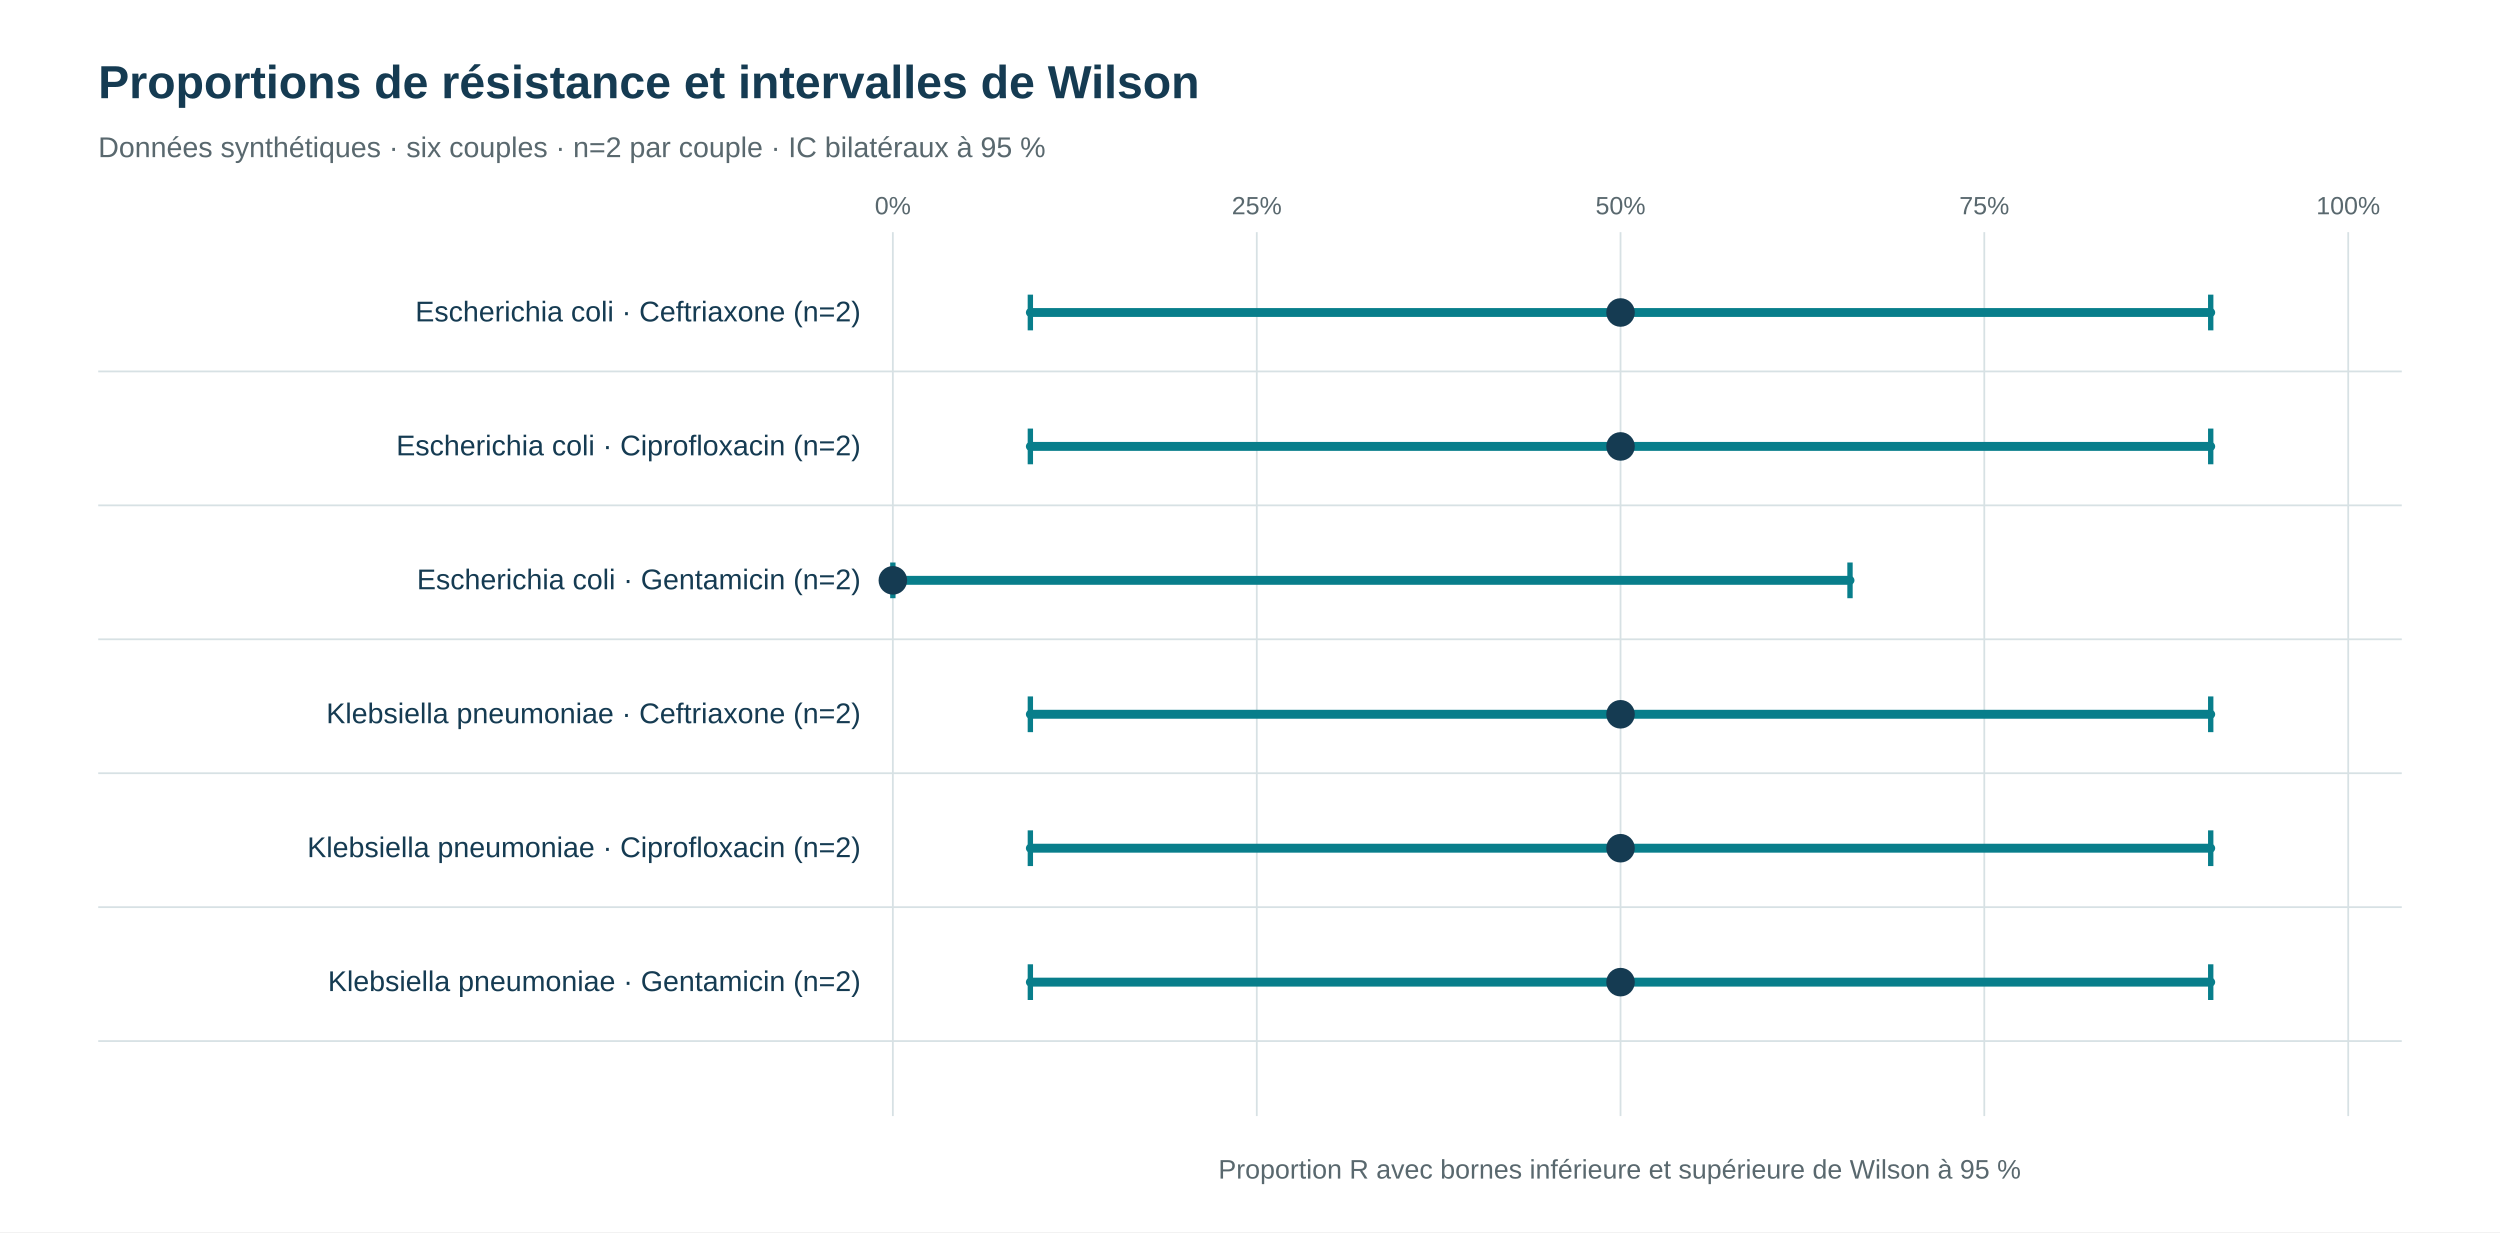
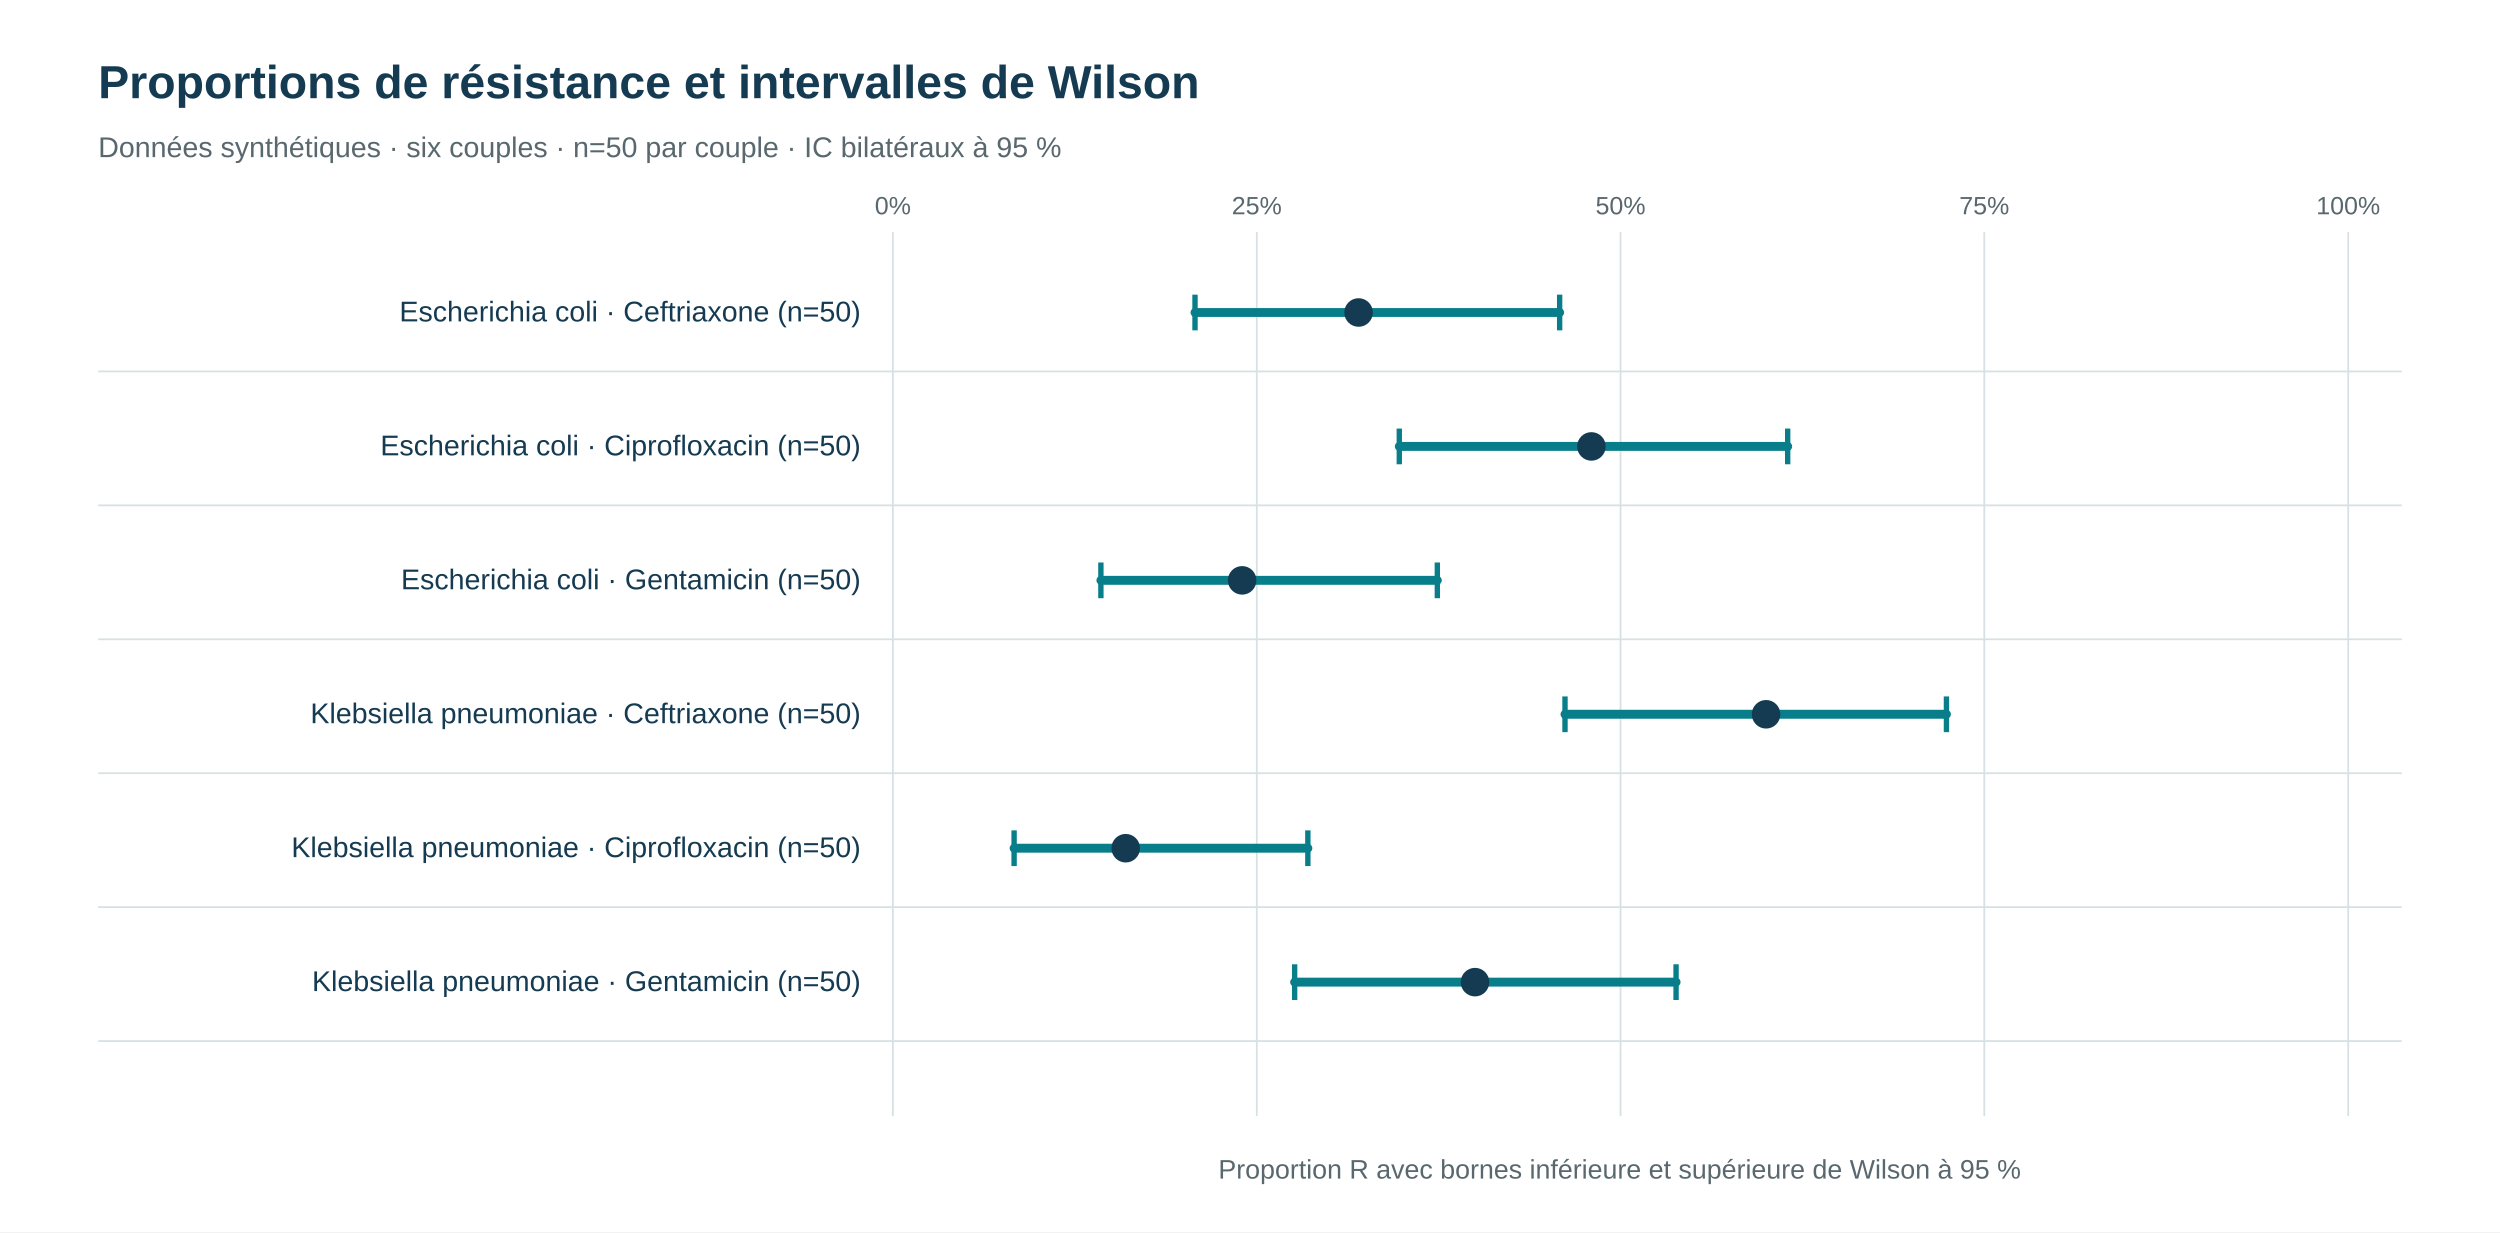
<svg xmlns="http://www.w3.org/2000/svg" viewBox="0 0 1400 690" role="img" aria-labelledby="title desc">
  <rect width="100%" height="100%" fill="#fff" />
  <text x="55" y="55" font-family="Arial" font-size="26" font-weight="700" fill="#153b52">Proportions de résistance et intervalles de Wilson</text>
-   <text x="55" y="88" font-family="Arial" font-size="16" fill="#59686e">Données synthétiques · six couples · n=2 par couple · IC bilatéraux à 95 %</text>
+   <text x="55" y="88" font-family="Arial" font-size="16" fill="#59686e">Données synthétiques · six couples · n=50 par couple · IC bilatéraux à 95 %</text>
  <line x1="500.0" y1="130" x2="500.0" y2="625" stroke="#d7e1e4" />
  <text x="500.0" y="120" text-anchor="middle" font-family="Arial" font-size="14" fill="#59686e">0%</text>
  <line x1="703.8" y1="130" x2="703.8" y2="625" stroke="#d7e1e4" />
  <text x="703.8" y="120" text-anchor="middle" font-family="Arial" font-size="14" fill="#59686e">25%</text>
  <line x1="907.5" y1="130" x2="907.5" y2="625" stroke="#d7e1e4" />
  <text x="907.5" y="120" text-anchor="middle" font-family="Arial" font-size="14" fill="#59686e">50%</text>
  <line x1="1111.2" y1="130" x2="1111.2" y2="625" stroke="#d7e1e4" />
  <text x="1111.2" y="120" text-anchor="middle" font-family="Arial" font-size="14" fill="#59686e">75%</text>
  <line x1="1315.0" y1="130" x2="1315.0" y2="625" stroke="#d7e1e4" />
  <text x="1315.0" y="120" text-anchor="middle" font-family="Arial" font-size="14" fill="#59686e">100%</text>
-   <text x="482" y="180" text-anchor="end" font-family="Arial" font-size="16" fill="#153b52">Escherichia coli · Ceftriaxone (n=2)</text>
-   <line x1="577.0" y1="175" x2="1238.0" y2="175" stroke="#087e8b" stroke-width="5" stroke-linecap="round" />
-   <line x1="577.0" y1="165" x2="577.0" y2="185" stroke="#087e8b" stroke-width="3" />
-   <line x1="1238.0" y1="165" x2="1238.0" y2="185" stroke="#087e8b" stroke-width="3" />
-   <circle cx="907.5" cy="175" r="8" fill="#153b52" />
+   <text x="482" y="180" text-anchor="end" font-family="Arial" font-size="16" fill="#153b52">Escherichia coli · Ceftriaxone (n=50)</text>
+   <line x1="669.2" y1="175" x2="873.4" y2="175" stroke="#087e8b" stroke-width="5" stroke-linecap="round" />
+   <line x1="669.2" y1="165" x2="669.2" y2="185" stroke="#087e8b" stroke-width="3" />
+   <line x1="873.4" y1="165" x2="873.4" y2="185" stroke="#087e8b" stroke-width="3" />
+   <circle cx="760.8" cy="175" r="8" fill="#153b52" />
  <line x1="55" y1="208" x2="1345" y2="208" stroke="#d7e1e4" />
-   <text x="482" y="255" text-anchor="end" font-family="Arial" font-size="16" fill="#153b52">Escherichia coli · Ciprofloxacin (n=2)</text>
-   <line x1="577.0" y1="250" x2="1238.0" y2="250" stroke="#087e8b" stroke-width="5" stroke-linecap="round" />
-   <line x1="577.0" y1="240" x2="577.0" y2="260" stroke="#087e8b" stroke-width="3" />
-   <line x1="1238.0" y1="240" x2="1238.0" y2="260" stroke="#087e8b" stroke-width="3" />
-   <circle cx="907.5" cy="250" r="8" fill="#153b52" />
+   <text x="482" y="255" text-anchor="end" font-family="Arial" font-size="16" fill="#153b52">Escherichia coli · Ciprofloxacin (n=50)</text>
+   <line x1="783.6" y1="250" x2="1001.1" y2="250" stroke="#087e8b" stroke-width="5" stroke-linecap="round" />
+   <line x1="783.6" y1="240" x2="783.6" y2="260" stroke="#087e8b" stroke-width="3" />
+   <line x1="1001.1" y1="240" x2="1001.1" y2="260" stroke="#087e8b" stroke-width="3" />
+   <circle cx="891.2" cy="250" r="8" fill="#153b52" />
  <line x1="55" y1="283" x2="1345" y2="283" stroke="#d7e1e4" />
-   <text x="482" y="330" text-anchor="end" font-family="Arial" font-size="16" fill="#153b52">Escherichia coli · Gentamicin (n=2)</text>
-   <line x1="500.0" y1="325" x2="1036.0" y2="325" stroke="#087e8b" stroke-width="5" stroke-linecap="round" />
-   <line x1="500.0" y1="315" x2="500.0" y2="335" stroke="#087e8b" stroke-width="3" />
-   <line x1="1036.0" y1="315" x2="1036.0" y2="335" stroke="#087e8b" stroke-width="3" />
-   <circle cx="500.0" cy="325" r="8" fill="#153b52" />
+   <text x="482" y="330" text-anchor="end" font-family="Arial" font-size="16" fill="#153b52">Escherichia coli · Gentamicin (n=50)</text>
+   <line x1="616.5" y1="325" x2="804.9" y2="325" stroke="#087e8b" stroke-width="5" stroke-linecap="round" />
+   <line x1="616.5" y1="315" x2="616.5" y2="335" stroke="#087e8b" stroke-width="3" />
+   <line x1="804.9" y1="315" x2="804.9" y2="335" stroke="#087e8b" stroke-width="3" />
+   <circle cx="695.6" cy="325" r="8" fill="#153b52" />
  <line x1="55" y1="358" x2="1345" y2="358" stroke="#d7e1e4" />
-   <text x="482" y="405" text-anchor="end" font-family="Arial" font-size="16" fill="#153b52">Klebsiella pneumoniae · Ceftriaxone (n=2)</text>
-   <line x1="577.0" y1="400" x2="1238.0" y2="400" stroke="#087e8b" stroke-width="5" stroke-linecap="round" />
-   <line x1="577.0" y1="390" x2="577.0" y2="410" stroke="#087e8b" stroke-width="3" />
-   <line x1="1238.0" y1="390" x2="1238.0" y2="410" stroke="#087e8b" stroke-width="3" />
-   <circle cx="907.5" cy="400" r="8" fill="#153b52" />
+   <text x="482" y="405" text-anchor="end" font-family="Arial" font-size="16" fill="#153b52">Klebsiella pneumoniae · Ceftriaxone (n=50)</text>
+   <line x1="876.4" y1="400" x2="1090.0" y2="400" stroke="#087e8b" stroke-width="5" stroke-linecap="round" />
+   <line x1="876.4" y1="390" x2="876.4" y2="410" stroke="#087e8b" stroke-width="3" />
+   <line x1="1090.0" y1="390" x2="1090.0" y2="410" stroke="#087e8b" stroke-width="3" />
+   <circle cx="989.0" cy="400" r="8" fill="#153b52" />
  <line x1="55" y1="433" x2="1345" y2="433" stroke="#d7e1e4" />
-   <text x="482" y="480" text-anchor="end" font-family="Arial" font-size="16" fill="#153b52">Klebsiella pneumoniae · Ciprofloxacin (n=2)</text>
-   <line x1="577.0" y1="475" x2="1238.0" y2="475" stroke="#087e8b" stroke-width="5" stroke-linecap="round" />
-   <line x1="577.0" y1="465" x2="577.0" y2="485" stroke="#087e8b" stroke-width="3" />
-   <line x1="1238.0" y1="465" x2="1238.0" y2="485" stroke="#087e8b" stroke-width="3" />
-   <circle cx="907.5" cy="475" r="8" fill="#153b52" />
+   <text x="482" y="480" text-anchor="end" font-family="Arial" font-size="16" fill="#153b52">Klebsiella pneumoniae · Ciprofloxacin (n=50)</text>
+   <line x1="567.9" y1="475" x2="732.4" y2="475" stroke="#087e8b" stroke-width="5" stroke-linecap="round" />
+   <line x1="567.9" y1="465" x2="567.9" y2="485" stroke="#087e8b" stroke-width="3" />
+   <line x1="732.4" y1="465" x2="732.4" y2="485" stroke="#087e8b" stroke-width="3" />
+   <circle cx="630.4" cy="475" r="8" fill="#153b52" />
  <line x1="55" y1="508" x2="1345" y2="508" stroke="#d7e1e4" />
-   <text x="482" y="555" text-anchor="end" font-family="Arial" font-size="16" fill="#153b52">Klebsiella pneumoniae · Gentamicin (n=2)</text>
-   <line x1="577.0" y1="550" x2="1238.0" y2="550" stroke="#087e8b" stroke-width="5" stroke-linecap="round" />
-   <line x1="577.0" y1="540" x2="577.0" y2="560" stroke="#087e8b" stroke-width="3" />
-   <line x1="1238.0" y1="540" x2="1238.0" y2="560" stroke="#087e8b" stroke-width="3" />
-   <circle cx="907.5" cy="550" r="8" fill="#153b52" />
+   <text x="482" y="555" text-anchor="end" font-family="Arial" font-size="16" fill="#153b52">Klebsiella pneumoniae · Gentamicin (n=50)</text>
+   <line x1="725.0" y1="550" x2="938.6" y2="550" stroke="#087e8b" stroke-width="5" stroke-linecap="round" />
+   <line x1="725.0" y1="540" x2="725.0" y2="560" stroke="#087e8b" stroke-width="3" />
+   <line x1="938.6" y1="540" x2="938.6" y2="560" stroke="#087e8b" stroke-width="3" />
+   <circle cx="826.0" cy="550" r="8" fill="#153b52" />
  <line x1="55" y1="583" x2="1345" y2="583" stroke="#d7e1e4" />
  <text x="907" y="660" text-anchor="middle" font-family="Arial" font-size="15" fill="#59686e">Proportion R avec bornes inférieure et supérieure de Wilson à 95 %</text>
</svg>
